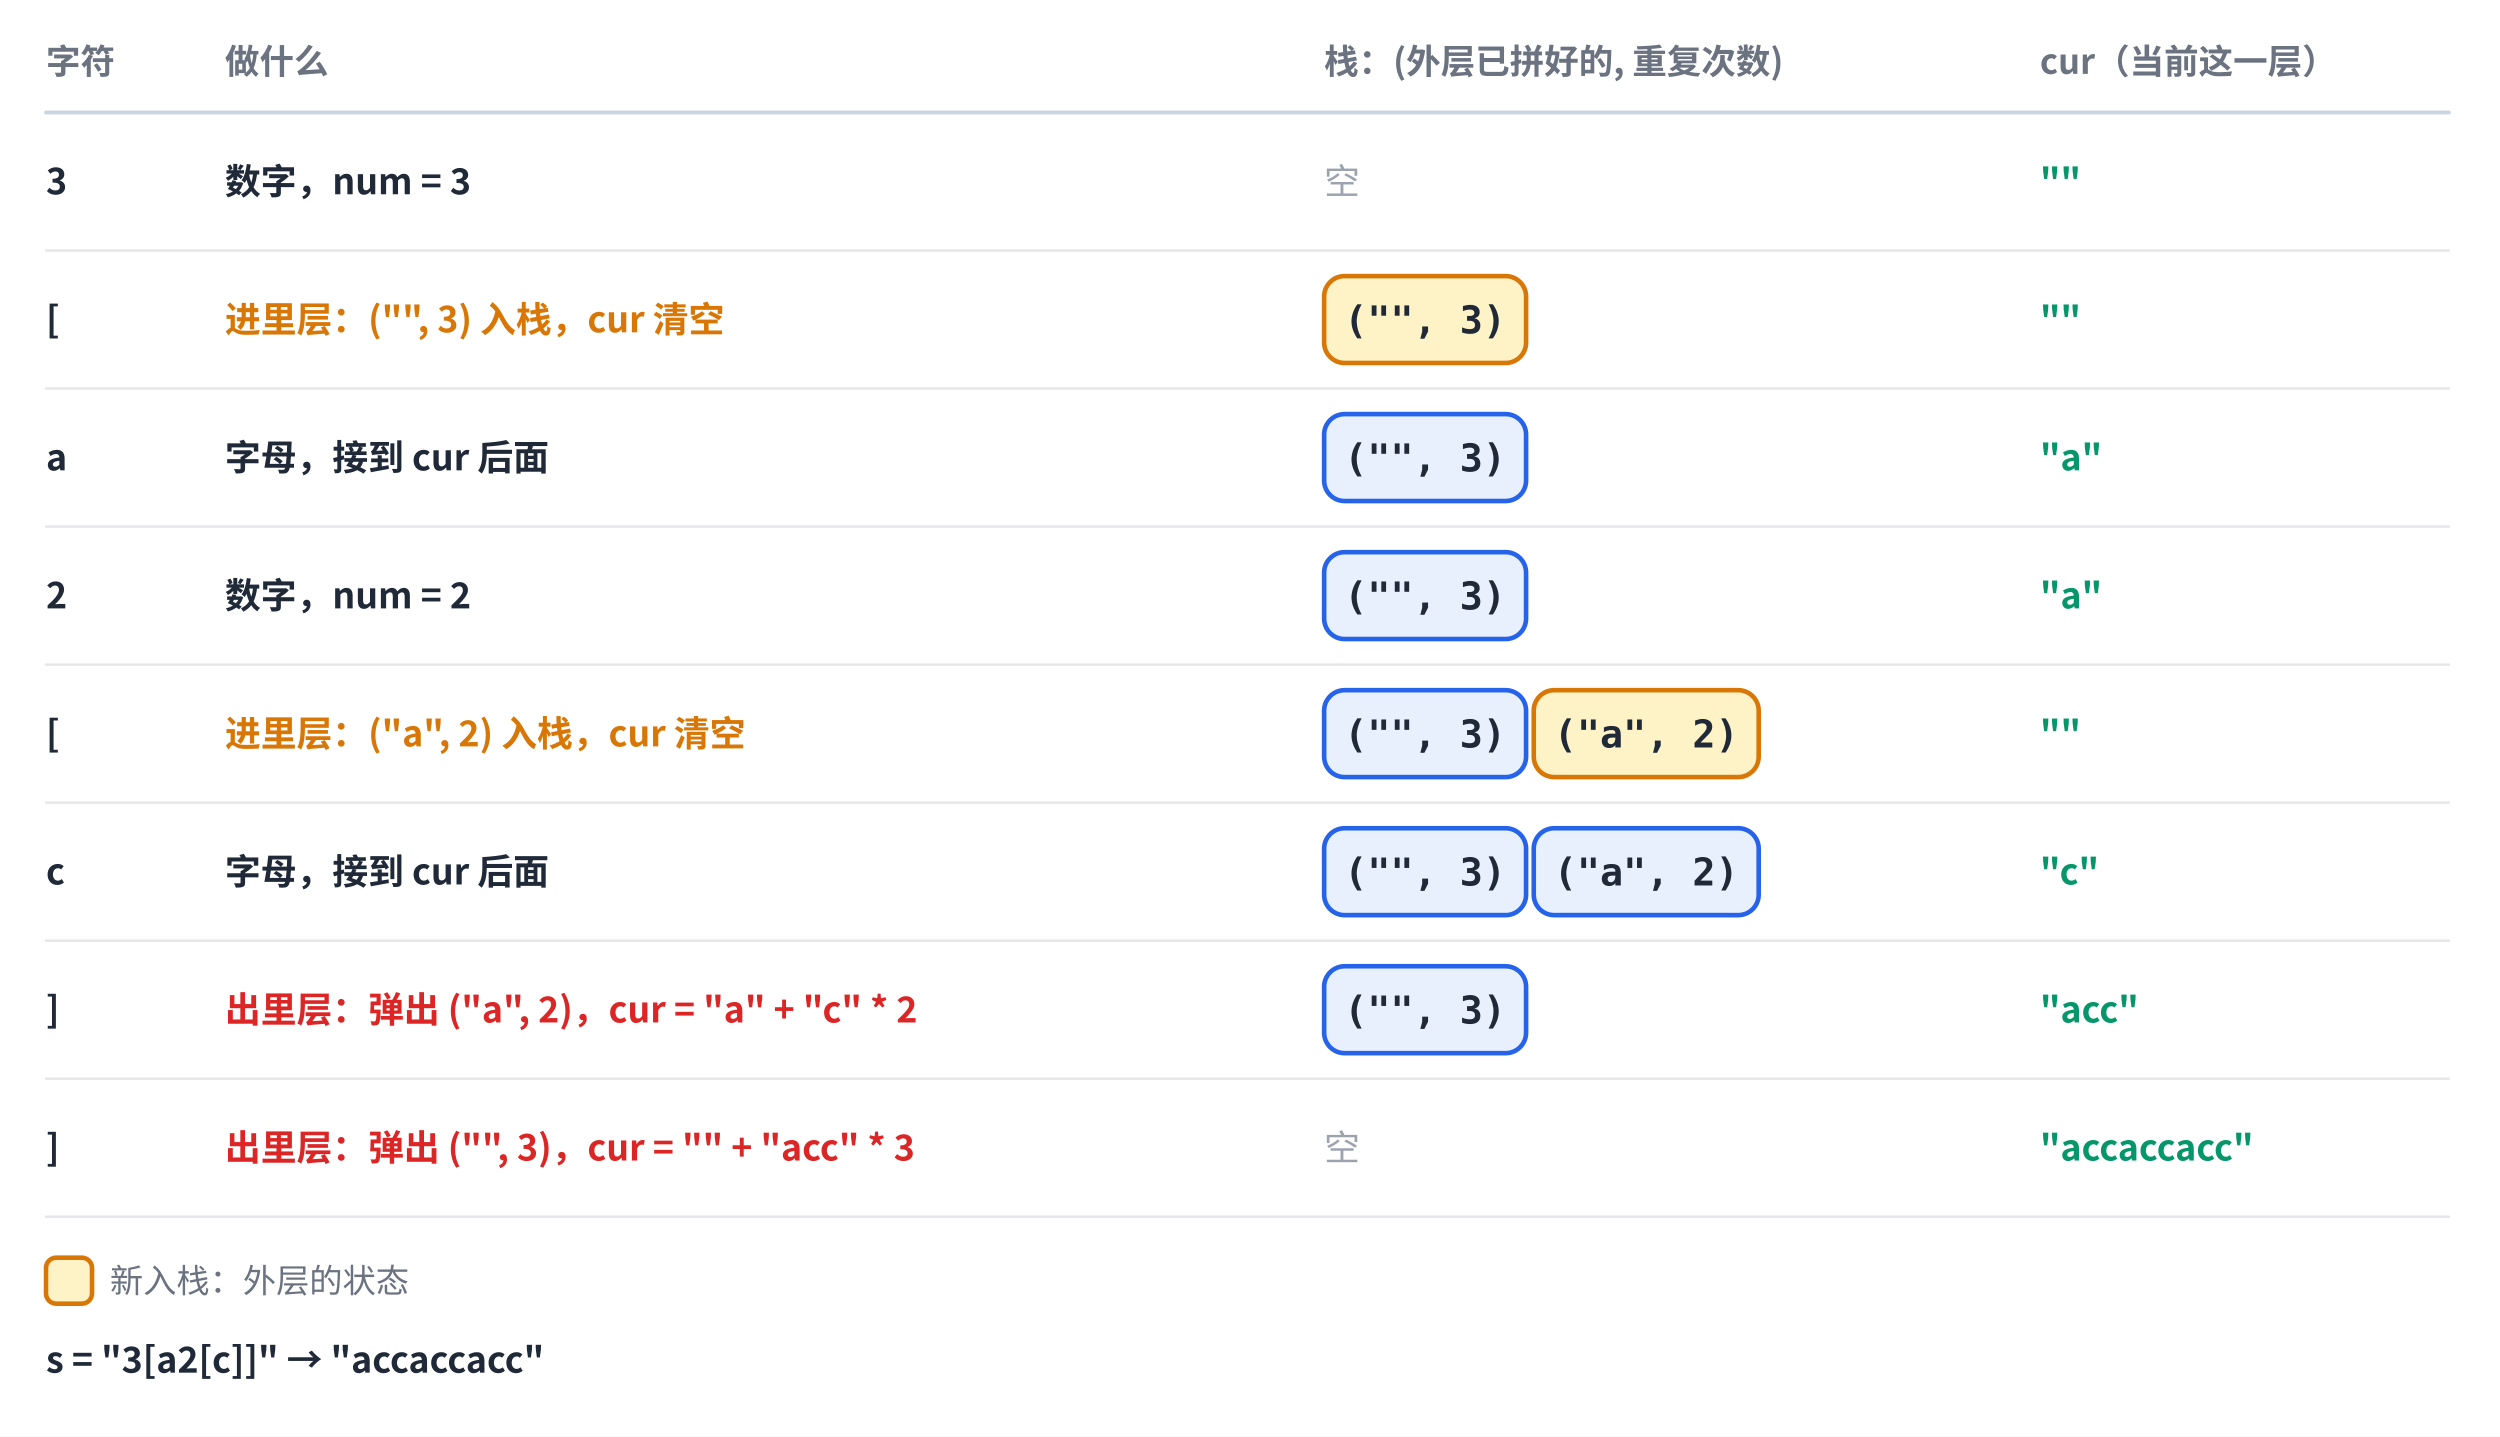
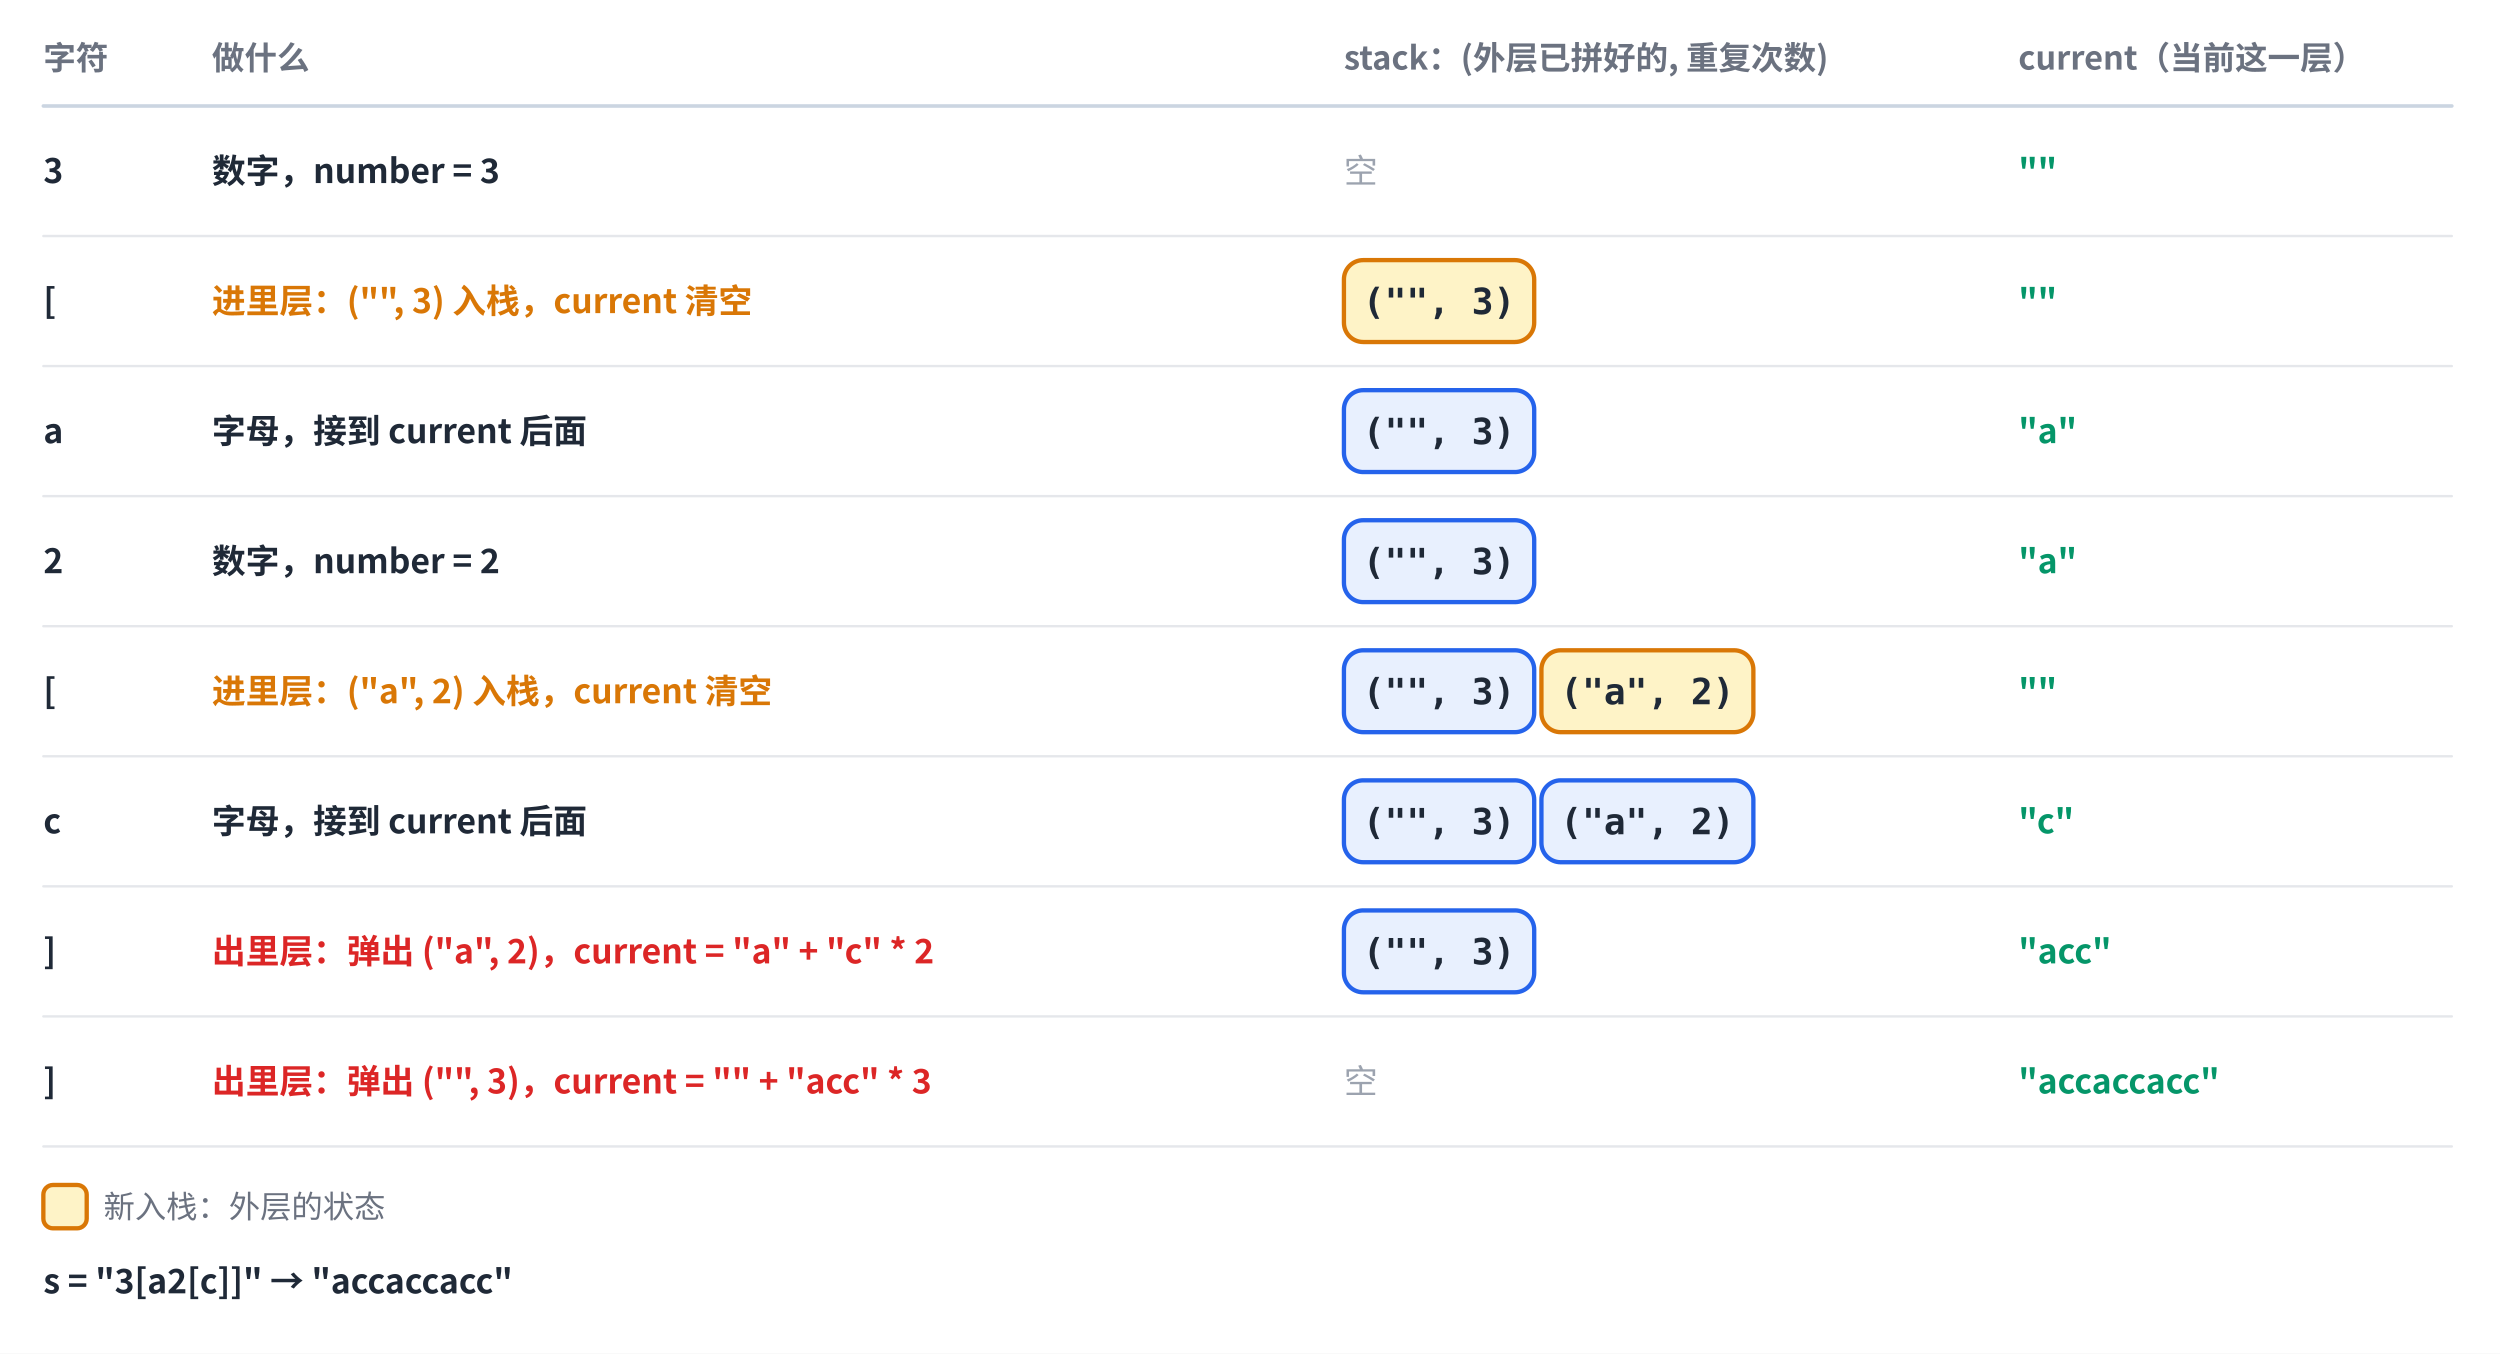
- <svg xmlns="http://www.w3.org/2000/svg" width="978" height="562" viewBox="0 0 978 562">
-   <rect width="978" height="562" fill="#FFFFFF" />
+ <svg xmlns="http://www.w3.org/2000/svg" width="1038" height="562" viewBox="0 0 1038 562">
+   <rect width="1038" height="562" fill="#FFFFFF" />
  <text x="18.0" y="28.9" font-size="13.5" fill="#6B7280" text-anchor="start" font-family="PingFang SC, Hiragino Sans GB, Microsoft YaHei, Noto Sans CJK SC, Helvetica, Arial, sans-serif" font-weight="700">字符</text>
  <text x="88.0" y="28.9" font-size="13.5" fill="#6B7280" text-anchor="start" font-family="PingFang SC, Hiragino Sans GB, Microsoft YaHei, Noto Sans CJK SC, Helvetica, Arial, sans-serif" font-weight="700">做什么</text>
-   <text x="518.0" y="28.9" font-size="13.5" fill="#6B7280" text-anchor="start" font-family="PingFang SC, Hiragino Sans GB, Microsoft YaHei, Noto Sans CJK SC, Helvetica, Arial, sans-serif" font-weight="700">栈：(外层已拼好的, 重复次数)</text>
-   <text x="798.0" y="28.9" font-size="13.5" fill="#6B7280" text-anchor="start" font-family="PingFang SC, Hiragino Sans GB, Microsoft YaHei, Noto Sans CJK SC, Helvetica, Arial, sans-serif" font-weight="700">cur（当前这一层）</text>
-   <line x1="18.0" y1="44.0" x2="958.0" y2="44.0" stroke="#CBD5E1" stroke-width="1.5" stroke-linecap="round" />
+   <text x="558.0" y="28.9" font-size="13.5" fill="#6B7280" text-anchor="start" font-family="PingFang SC, Hiragino Sans GB, Microsoft YaHei, Noto Sans CJK SC, Helvetica, Arial, sans-serif" font-weight="700">stack：(外层已拼好的, 重复次数)</text>
+   <text x="838.0" y="28.9" font-size="13.5" fill="#6B7280" text-anchor="start" font-family="PingFang SC, Hiragino Sans GB, Microsoft YaHei, Noto Sans CJK SC, Helvetica, Arial, sans-serif" font-weight="700">current（当前这一层）</text>
+   <line x1="18.0" y1="44.0" x2="1018.0" y2="44.0" stroke="#CBD5E1" stroke-width="1.5" stroke-linecap="round" />
  <text x="18.0" y="76.0" font-size="14" fill="#1F2937" text-anchor="start" font-family="PingFang SC, Hiragino Sans GB, Microsoft YaHei, Noto Sans CJK SC, Helvetica, Arial, sans-serif" font-weight="700">3</text>
-   <text x="88.0" y="76.0" font-size="14" fill="#1F2937" text-anchor="start" font-family="PingFang SC, Hiragino Sans GB, Microsoft YaHei, Noto Sans CJK SC, Helvetica, Arial, sans-serif" font-weight="700">数字，num = 3</text>
-   <text x="518.0" y="76.0" font-size="14" fill="#9CA3AF" text-anchor="start" font-family="PingFang SC, Hiragino Sans GB, Microsoft YaHei, Noto Sans CJK SC, Helvetica, Arial, sans-serif">空</text>
-   <text x="798.0" y="76.0" font-size="14" fill="#059669" text-anchor="start" font-family="PingFang SC, Hiragino Sans GB, Microsoft YaHei, Noto Sans CJK SC, Helvetica, Arial, sans-serif" font-weight="700">""</text>
-   <line x1="18.0" y1="98.0" x2="958.0" y2="98.0" stroke="#E5E7EB" stroke-width="1" stroke-linecap="round" />
+   <text x="88.0" y="76.0" font-size="14" fill="#1F2937" text-anchor="start" font-family="PingFang SC, Hiragino Sans GB, Microsoft YaHei, Noto Sans CJK SC, Helvetica, Arial, sans-serif" font-weight="700">数字，number = 3</text>
+   <text x="558.0" y="76.0" font-size="14" fill="#9CA3AF" text-anchor="start" font-family="PingFang SC, Hiragino Sans GB, Microsoft YaHei, Noto Sans CJK SC, Helvetica, Arial, sans-serif">空</text>
+   <text x="838.0" y="76.0" font-size="14" fill="#059669" text-anchor="start" font-family="PingFang SC, Hiragino Sans GB, Microsoft YaHei, Noto Sans CJK SC, Helvetica, Arial, sans-serif" font-weight="700">""</text>
+   <line x1="18.0" y1="98.0" x2="1018.0" y2="98.0" stroke="#E5E7EB" stroke-width="1" stroke-linecap="round" />
  <text x="18.0" y="130.0" font-size="14" fill="#1F2937" text-anchor="start" font-family="PingFang SC, Hiragino Sans GB, Microsoft YaHei, Noto Sans CJK SC, Helvetica, Arial, sans-serif" font-weight="700">[</text>
-   <text x="88.0" y="130.0" font-size="14" fill="#D97706" text-anchor="start" font-family="PingFang SC, Hiragino Sans GB, Microsoft YaHei, Noto Sans CJK SC, Helvetica, Arial, sans-serif" font-weight="700">进里层：("", 3) 入栈，cur 清空</text>
-   <rect x="518.0" y="108.0" width="79.0" height="34.0" rx="8" fill="#FEF3C7" stroke="#D97706" stroke-width="1.8" />
-   <text x="557.5" y="130.4" font-size="15" fill="#1F2937" text-anchor="middle" font-family="Menlo, Consolas, DejaVu Sans Mono, PingFang SC, monospace" font-weight="700">("", 3)</text>
-   <text x="798.0" y="130.0" font-size="14" fill="#059669" text-anchor="start" font-family="PingFang SC, Hiragino Sans GB, Microsoft YaHei, Noto Sans CJK SC, Helvetica, Arial, sans-serif" font-weight="700">""</text>
-   <line x1="18.0" y1="152.0" x2="958.0" y2="152.0" stroke="#E5E7EB" stroke-width="1" stroke-linecap="round" />
+   <text x="88.0" y="130.0" font-size="14" fill="#D97706" text-anchor="start" font-family="PingFang SC, Hiragino Sans GB, Microsoft YaHei, Noto Sans CJK SC, Helvetica, Arial, sans-serif" font-weight="700">进里层：("", 3) 入栈，current 清空</text>
+   <rect x="558.0" y="108.0" width="79.0" height="34.0" rx="8" fill="#FEF3C7" stroke="#D97706" stroke-width="1.8" />
+   <text x="597.5" y="130.4" font-size="15" fill="#1F2937" text-anchor="middle" font-family="Menlo, Consolas, DejaVu Sans Mono, PingFang SC, monospace" font-weight="700">("", 3)</text>
+   <text x="838.0" y="130.0" font-size="14" fill="#059669" text-anchor="start" font-family="PingFang SC, Hiragino Sans GB, Microsoft YaHei, Noto Sans CJK SC, Helvetica, Arial, sans-serif" font-weight="700">""</text>
+   <line x1="18.0" y1="152.0" x2="1018.0" y2="152.0" stroke="#E5E7EB" stroke-width="1" stroke-linecap="round" />
  <text x="18.0" y="184.0" font-size="14" fill="#1F2937" text-anchor="start" font-family="PingFang SC, Hiragino Sans GB, Microsoft YaHei, Noto Sans CJK SC, Helvetica, Arial, sans-serif" font-weight="700">a</text>
-   <text x="88.0" y="184.0" font-size="14" fill="#1F2937" text-anchor="start" font-family="PingFang SC, Hiragino Sans GB, Microsoft YaHei, Noto Sans CJK SC, Helvetica, Arial, sans-serif" font-weight="700">字母，接到 cur 后面</text>
-   <rect x="518.0" y="162.0" width="79.0" height="34.0" rx="8" fill="#E8F0FE" stroke="#2563EB" stroke-width="1.8" />
-   <text x="557.5" y="184.4" font-size="15" fill="#1F2937" text-anchor="middle" font-family="Menlo, Consolas, DejaVu Sans Mono, PingFang SC, monospace" font-weight="700">("", 3)</text>
-   <text x="798.0" y="184.0" font-size="14" fill="#059669" text-anchor="start" font-family="PingFang SC, Hiragino Sans GB, Microsoft YaHei, Noto Sans CJK SC, Helvetica, Arial, sans-serif" font-weight="700">"a"</text>
-   <line x1="18.0" y1="206.0" x2="958.0" y2="206.0" stroke="#E5E7EB" stroke-width="1" stroke-linecap="round" />
+   <text x="88.0" y="184.0" font-size="14" fill="#1F2937" text-anchor="start" font-family="PingFang SC, Hiragino Sans GB, Microsoft YaHei, Noto Sans CJK SC, Helvetica, Arial, sans-serif" font-weight="700">字母，接到 current 后面</text>
+   <rect x="558.0" y="162.0" width="79.0" height="34.0" rx="8" fill="#E8F0FE" stroke="#2563EB" stroke-width="1.8" />
+   <text x="597.5" y="184.4" font-size="15" fill="#1F2937" text-anchor="middle" font-family="Menlo, Consolas, DejaVu Sans Mono, PingFang SC, monospace" font-weight="700">("", 3)</text>
+   <text x="838.0" y="184.0" font-size="14" fill="#059669" text-anchor="start" font-family="PingFang SC, Hiragino Sans GB, Microsoft YaHei, Noto Sans CJK SC, Helvetica, Arial, sans-serif" font-weight="700">"a"</text>
+   <line x1="18.0" y1="206.0" x2="1018.0" y2="206.0" stroke="#E5E7EB" stroke-width="1" stroke-linecap="round" />
  <text x="18.0" y="238.0" font-size="14" fill="#1F2937" text-anchor="start" font-family="PingFang SC, Hiragino Sans GB, Microsoft YaHei, Noto Sans CJK SC, Helvetica, Arial, sans-serif" font-weight="700">2</text>
-   <text x="88.0" y="238.0" font-size="14" fill="#1F2937" text-anchor="start" font-family="PingFang SC, Hiragino Sans GB, Microsoft YaHei, Noto Sans CJK SC, Helvetica, Arial, sans-serif" font-weight="700">数字，num = 2</text>
-   <rect x="518.0" y="216.0" width="79.0" height="34.0" rx="8" fill="#E8F0FE" stroke="#2563EB" stroke-width="1.8" />
-   <text x="557.5" y="238.4" font-size="15" fill="#1F2937" text-anchor="middle" font-family="Menlo, Consolas, DejaVu Sans Mono, PingFang SC, monospace" font-weight="700">("", 3)</text>
-   <text x="798.0" y="238.0" font-size="14" fill="#059669" text-anchor="start" font-family="PingFang SC, Hiragino Sans GB, Microsoft YaHei, Noto Sans CJK SC, Helvetica, Arial, sans-serif" font-weight="700">"a"</text>
-   <line x1="18.0" y1="260.0" x2="958.0" y2="260.0" stroke="#E5E7EB" stroke-width="1" stroke-linecap="round" />
+   <text x="88.0" y="238.0" font-size="14" fill="#1F2937" text-anchor="start" font-family="PingFang SC, Hiragino Sans GB, Microsoft YaHei, Noto Sans CJK SC, Helvetica, Arial, sans-serif" font-weight="700">数字，number = 2</text>
+   <rect x="558.0" y="216.0" width="79.0" height="34.0" rx="8" fill="#E8F0FE" stroke="#2563EB" stroke-width="1.8" />
+   <text x="597.5" y="238.4" font-size="15" fill="#1F2937" text-anchor="middle" font-family="Menlo, Consolas, DejaVu Sans Mono, PingFang SC, monospace" font-weight="700">("", 3)</text>
+   <text x="838.0" y="238.0" font-size="14" fill="#059669" text-anchor="start" font-family="PingFang SC, Hiragino Sans GB, Microsoft YaHei, Noto Sans CJK SC, Helvetica, Arial, sans-serif" font-weight="700">"a"</text>
+   <line x1="18.0" y1="260.0" x2="1018.0" y2="260.0" stroke="#E5E7EB" stroke-width="1" stroke-linecap="round" />
  <text x="18.0" y="292.0" font-size="14" fill="#1F2937" text-anchor="start" font-family="PingFang SC, Hiragino Sans GB, Microsoft YaHei, Noto Sans CJK SC, Helvetica, Arial, sans-serif" font-weight="700">[</text>
-   <text x="88.0" y="292.0" font-size="14" fill="#D97706" text-anchor="start" font-family="PingFang SC, Hiragino Sans GB, Microsoft YaHei, Noto Sans CJK SC, Helvetica, Arial, sans-serif" font-weight="700">进里层：("a", 2) 入栈，cur 清空</text>
-   <rect x="518.0" y="270.0" width="79.0" height="34.0" rx="8" fill="#E8F0FE" stroke="#2563EB" stroke-width="1.8" />
-   <text x="557.5" y="292.4" font-size="15" fill="#1F2937" text-anchor="middle" font-family="Menlo, Consolas, DejaVu Sans Mono, PingFang SC, monospace" font-weight="700">("", 3)</text>
-   <rect x="600.0" y="270.0" width="88.0" height="34.0" rx="8" fill="#FEF3C7" stroke="#D97706" stroke-width="1.8" />
-   <text x="644.0" y="292.4" font-size="15" fill="#1F2937" text-anchor="middle" font-family="Menlo, Consolas, DejaVu Sans Mono, PingFang SC, monospace" font-weight="700">("a", 2)</text>
-   <text x="798.0" y="292.0" font-size="14" fill="#059669" text-anchor="start" font-family="PingFang SC, Hiragino Sans GB, Microsoft YaHei, Noto Sans CJK SC, Helvetica, Arial, sans-serif" font-weight="700">""</text>
-   <line x1="18.0" y1="314.0" x2="958.0" y2="314.0" stroke="#E5E7EB" stroke-width="1" stroke-linecap="round" />
+   <text x="88.0" y="292.0" font-size="14" fill="#D97706" text-anchor="start" font-family="PingFang SC, Hiragino Sans GB, Microsoft YaHei, Noto Sans CJK SC, Helvetica, Arial, sans-serif" font-weight="700">进里层：("a", 2) 入栈，current 清空</text>
+   <rect x="558.0" y="270.0" width="79.0" height="34.0" rx="8" fill="#E8F0FE" stroke="#2563EB" stroke-width="1.8" />
+   <text x="597.5" y="292.4" font-size="15" fill="#1F2937" text-anchor="middle" font-family="Menlo, Consolas, DejaVu Sans Mono, PingFang SC, monospace" font-weight="700">("", 3)</text>
+   <rect x="640.0" y="270.0" width="88.0" height="34.0" rx="8" fill="#FEF3C7" stroke="#D97706" stroke-width="1.8" />
+   <text x="684.0" y="292.4" font-size="15" fill="#1F2937" text-anchor="middle" font-family="Menlo, Consolas, DejaVu Sans Mono, PingFang SC, monospace" font-weight="700">("a", 2)</text>
+   <text x="838.0" y="292.0" font-size="14" fill="#059669" text-anchor="start" font-family="PingFang SC, Hiragino Sans GB, Microsoft YaHei, Noto Sans CJK SC, Helvetica, Arial, sans-serif" font-weight="700">""</text>
+   <line x1="18.0" y1="314.0" x2="1018.0" y2="314.0" stroke="#E5E7EB" stroke-width="1" stroke-linecap="round" />
  <text x="18.0" y="346.0" font-size="14" fill="#1F2937" text-anchor="start" font-family="PingFang SC, Hiragino Sans GB, Microsoft YaHei, Noto Sans CJK SC, Helvetica, Arial, sans-serif" font-weight="700">c</text>
-   <text x="88.0" y="346.0" font-size="14" fill="#1F2937" text-anchor="start" font-family="PingFang SC, Hiragino Sans GB, Microsoft YaHei, Noto Sans CJK SC, Helvetica, Arial, sans-serif" font-weight="700">字母，接到 cur 后面</text>
-   <rect x="518.0" y="324.0" width="79.0" height="34.0" rx="8" fill="#E8F0FE" stroke="#2563EB" stroke-width="1.8" />
-   <text x="557.5" y="346.4" font-size="15" fill="#1F2937" text-anchor="middle" font-family="Menlo, Consolas, DejaVu Sans Mono, PingFang SC, monospace" font-weight="700">("", 3)</text>
-   <rect x="600.0" y="324.0" width="88.0" height="34.0" rx="8" fill="#E8F0FE" stroke="#2563EB" stroke-width="1.8" />
-   <text x="644.0" y="346.4" font-size="15" fill="#1F2937" text-anchor="middle" font-family="Menlo, Consolas, DejaVu Sans Mono, PingFang SC, monospace" font-weight="700">("a", 2)</text>
-   <text x="798.0" y="346.0" font-size="14" fill="#059669" text-anchor="start" font-family="PingFang SC, Hiragino Sans GB, Microsoft YaHei, Noto Sans CJK SC, Helvetica, Arial, sans-serif" font-weight="700">"c"</text>
-   <line x1="18.0" y1="368.0" x2="958.0" y2="368.0" stroke="#E5E7EB" stroke-width="1" stroke-linecap="round" />
+   <text x="88.0" y="346.0" font-size="14" fill="#1F2937" text-anchor="start" font-family="PingFang SC, Hiragino Sans GB, Microsoft YaHei, Noto Sans CJK SC, Helvetica, Arial, sans-serif" font-weight="700">字母，接到 current 后面</text>
+   <rect x="558.0" y="324.0" width="79.0" height="34.0" rx="8" fill="#E8F0FE" stroke="#2563EB" stroke-width="1.8" />
+   <text x="597.5" y="346.4" font-size="15" fill="#1F2937" text-anchor="middle" font-family="Menlo, Consolas, DejaVu Sans Mono, PingFang SC, monospace" font-weight="700">("", 3)</text>
+   <rect x="640.0" y="324.0" width="88.0" height="34.0" rx="8" fill="#E8F0FE" stroke="#2563EB" stroke-width="1.8" />
+   <text x="684.0" y="346.4" font-size="15" fill="#1F2937" text-anchor="middle" font-family="Menlo, Consolas, DejaVu Sans Mono, PingFang SC, monospace" font-weight="700">("a", 2)</text>
+   <text x="838.0" y="346.0" font-size="14" fill="#059669" text-anchor="start" font-family="PingFang SC, Hiragino Sans GB, Microsoft YaHei, Noto Sans CJK SC, Helvetica, Arial, sans-serif" font-weight="700">"c"</text>
+   <line x1="18.0" y1="368.0" x2="1018.0" y2="368.0" stroke="#E5E7EB" stroke-width="1" stroke-linecap="round" />
  <text x="18.0" y="400.0" font-size="14" fill="#1F2937" text-anchor="start" font-family="PingFang SC, Hiragino Sans GB, Microsoft YaHei, Noto Sans CJK SC, Helvetica, Arial, sans-serif" font-weight="700">]</text>
-   <text x="88.0" y="400.0" font-size="14" fill="#DC2626" text-anchor="start" font-family="PingFang SC, Hiragino Sans GB, Microsoft YaHei, Noto Sans CJK SC, Helvetica, Arial, sans-serif" font-weight="700">出里层：弹出 ("a", 2)，cur = "a" + "c" * 2</text>
-   <rect x="518.0" y="378.0" width="79.0" height="34.0" rx="8" fill="#E8F0FE" stroke="#2563EB" stroke-width="1.8" />
-   <text x="557.5" y="400.4" font-size="15" fill="#1F2937" text-anchor="middle" font-family="Menlo, Consolas, DejaVu Sans Mono, PingFang SC, monospace" font-weight="700">("", 3)</text>
-   <text x="798.0" y="400.0" font-size="14" fill="#059669" text-anchor="start" font-family="PingFang SC, Hiragino Sans GB, Microsoft YaHei, Noto Sans CJK SC, Helvetica, Arial, sans-serif" font-weight="700">"acc"</text>
-   <line x1="18.0" y1="422.0" x2="958.0" y2="422.0" stroke="#E5E7EB" stroke-width="1" stroke-linecap="round" />
+   <text x="88.0" y="400.0" font-size="14" fill="#DC2626" text-anchor="start" font-family="PingFang SC, Hiragino Sans GB, Microsoft YaHei, Noto Sans CJK SC, Helvetica, Arial, sans-serif" font-weight="700">出里层：弹出 ("a", 2)，current = "a" + "c" * 2</text>
+   <rect x="558.0" y="378.0" width="79.0" height="34.0" rx="8" fill="#E8F0FE" stroke="#2563EB" stroke-width="1.8" />
+   <text x="597.5" y="400.4" font-size="15" fill="#1F2937" text-anchor="middle" font-family="Menlo, Consolas, DejaVu Sans Mono, PingFang SC, monospace" font-weight="700">("", 3)</text>
+   <text x="838.0" y="400.0" font-size="14" fill="#059669" text-anchor="start" font-family="PingFang SC, Hiragino Sans GB, Microsoft YaHei, Noto Sans CJK SC, Helvetica, Arial, sans-serif" font-weight="700">"acc"</text>
+   <line x1="18.0" y1="422.0" x2="1018.0" y2="422.0" stroke="#E5E7EB" stroke-width="1" stroke-linecap="round" />
  <text x="18.0" y="454.0" font-size="14" fill="#1F2937" text-anchor="start" font-family="PingFang SC, Hiragino Sans GB, Microsoft YaHei, Noto Sans CJK SC, Helvetica, Arial, sans-serif" font-weight="700">]</text>
-   <text x="88.0" y="454.0" font-size="14" fill="#DC2626" text-anchor="start" font-family="PingFang SC, Hiragino Sans GB, Microsoft YaHei, Noto Sans CJK SC, Helvetica, Arial, sans-serif" font-weight="700">出里层：弹出 ("", 3)，cur = "" + "acc" * 3</text>
-   <text x="518.0" y="454.0" font-size="14" fill="#9CA3AF" text-anchor="start" font-family="PingFang SC, Hiragino Sans GB, Microsoft YaHei, Noto Sans CJK SC, Helvetica, Arial, sans-serif">空</text>
-   <text x="798.0" y="454.0" font-size="14" fill="#059669" text-anchor="start" font-family="PingFang SC, Hiragino Sans GB, Microsoft YaHei, Noto Sans CJK SC, Helvetica, Arial, sans-serif" font-weight="700">"accaccacc"</text>
-   <line x1="18.0" y1="476.0" x2="958.0" y2="476.0" stroke="#E5E7EB" stroke-width="1" stroke-linecap="round" />
+   <text x="88.0" y="454.0" font-size="14" fill="#DC2626" text-anchor="start" font-family="PingFang SC, Hiragino Sans GB, Microsoft YaHei, Noto Sans CJK SC, Helvetica, Arial, sans-serif" font-weight="700">出里层：弹出 ("", 3)，current = "" + "acc" * 3</text>
+   <text x="558.0" y="454.0" font-size="14" fill="#9CA3AF" text-anchor="start" font-family="PingFang SC, Hiragino Sans GB, Microsoft YaHei, Noto Sans CJK SC, Helvetica, Arial, sans-serif">空</text>
+   <text x="838.0" y="454.0" font-size="14" fill="#059669" text-anchor="start" font-family="PingFang SC, Hiragino Sans GB, Microsoft YaHei, Noto Sans CJK SC, Helvetica, Arial, sans-serif" font-weight="700">"accaccacc"</text>
+   <line x1="18.0" y1="476.0" x2="1018.0" y2="476.0" stroke="#E5E7EB" stroke-width="1" stroke-linecap="round" />
  <rect x="18.0" y="492.0" width="18.0" height="18.0" rx="4" fill="#FEF3C7" stroke="#D97706" stroke-width="1.8" />
  <text x="43.0" y="505.7" font-size="13" fill="#6B7280" text-anchor="start" font-family="PingFang SC, Hiragino Sans GB, Microsoft YaHei, Noto Sans CJK SC, Helvetica, Arial, sans-serif">新入栈：外层的状态</text>
  <text x="18.0" y="537.0" font-size="14" fill="#1F2937" text-anchor="start" font-family="PingFang SC, Hiragino Sans GB, Microsoft YaHei, Noto Sans CJK SC, Helvetica, Arial, sans-serif" font-weight="700">s = "3[a2[c]]"  →  "accaccacc"</text>
</svg>
